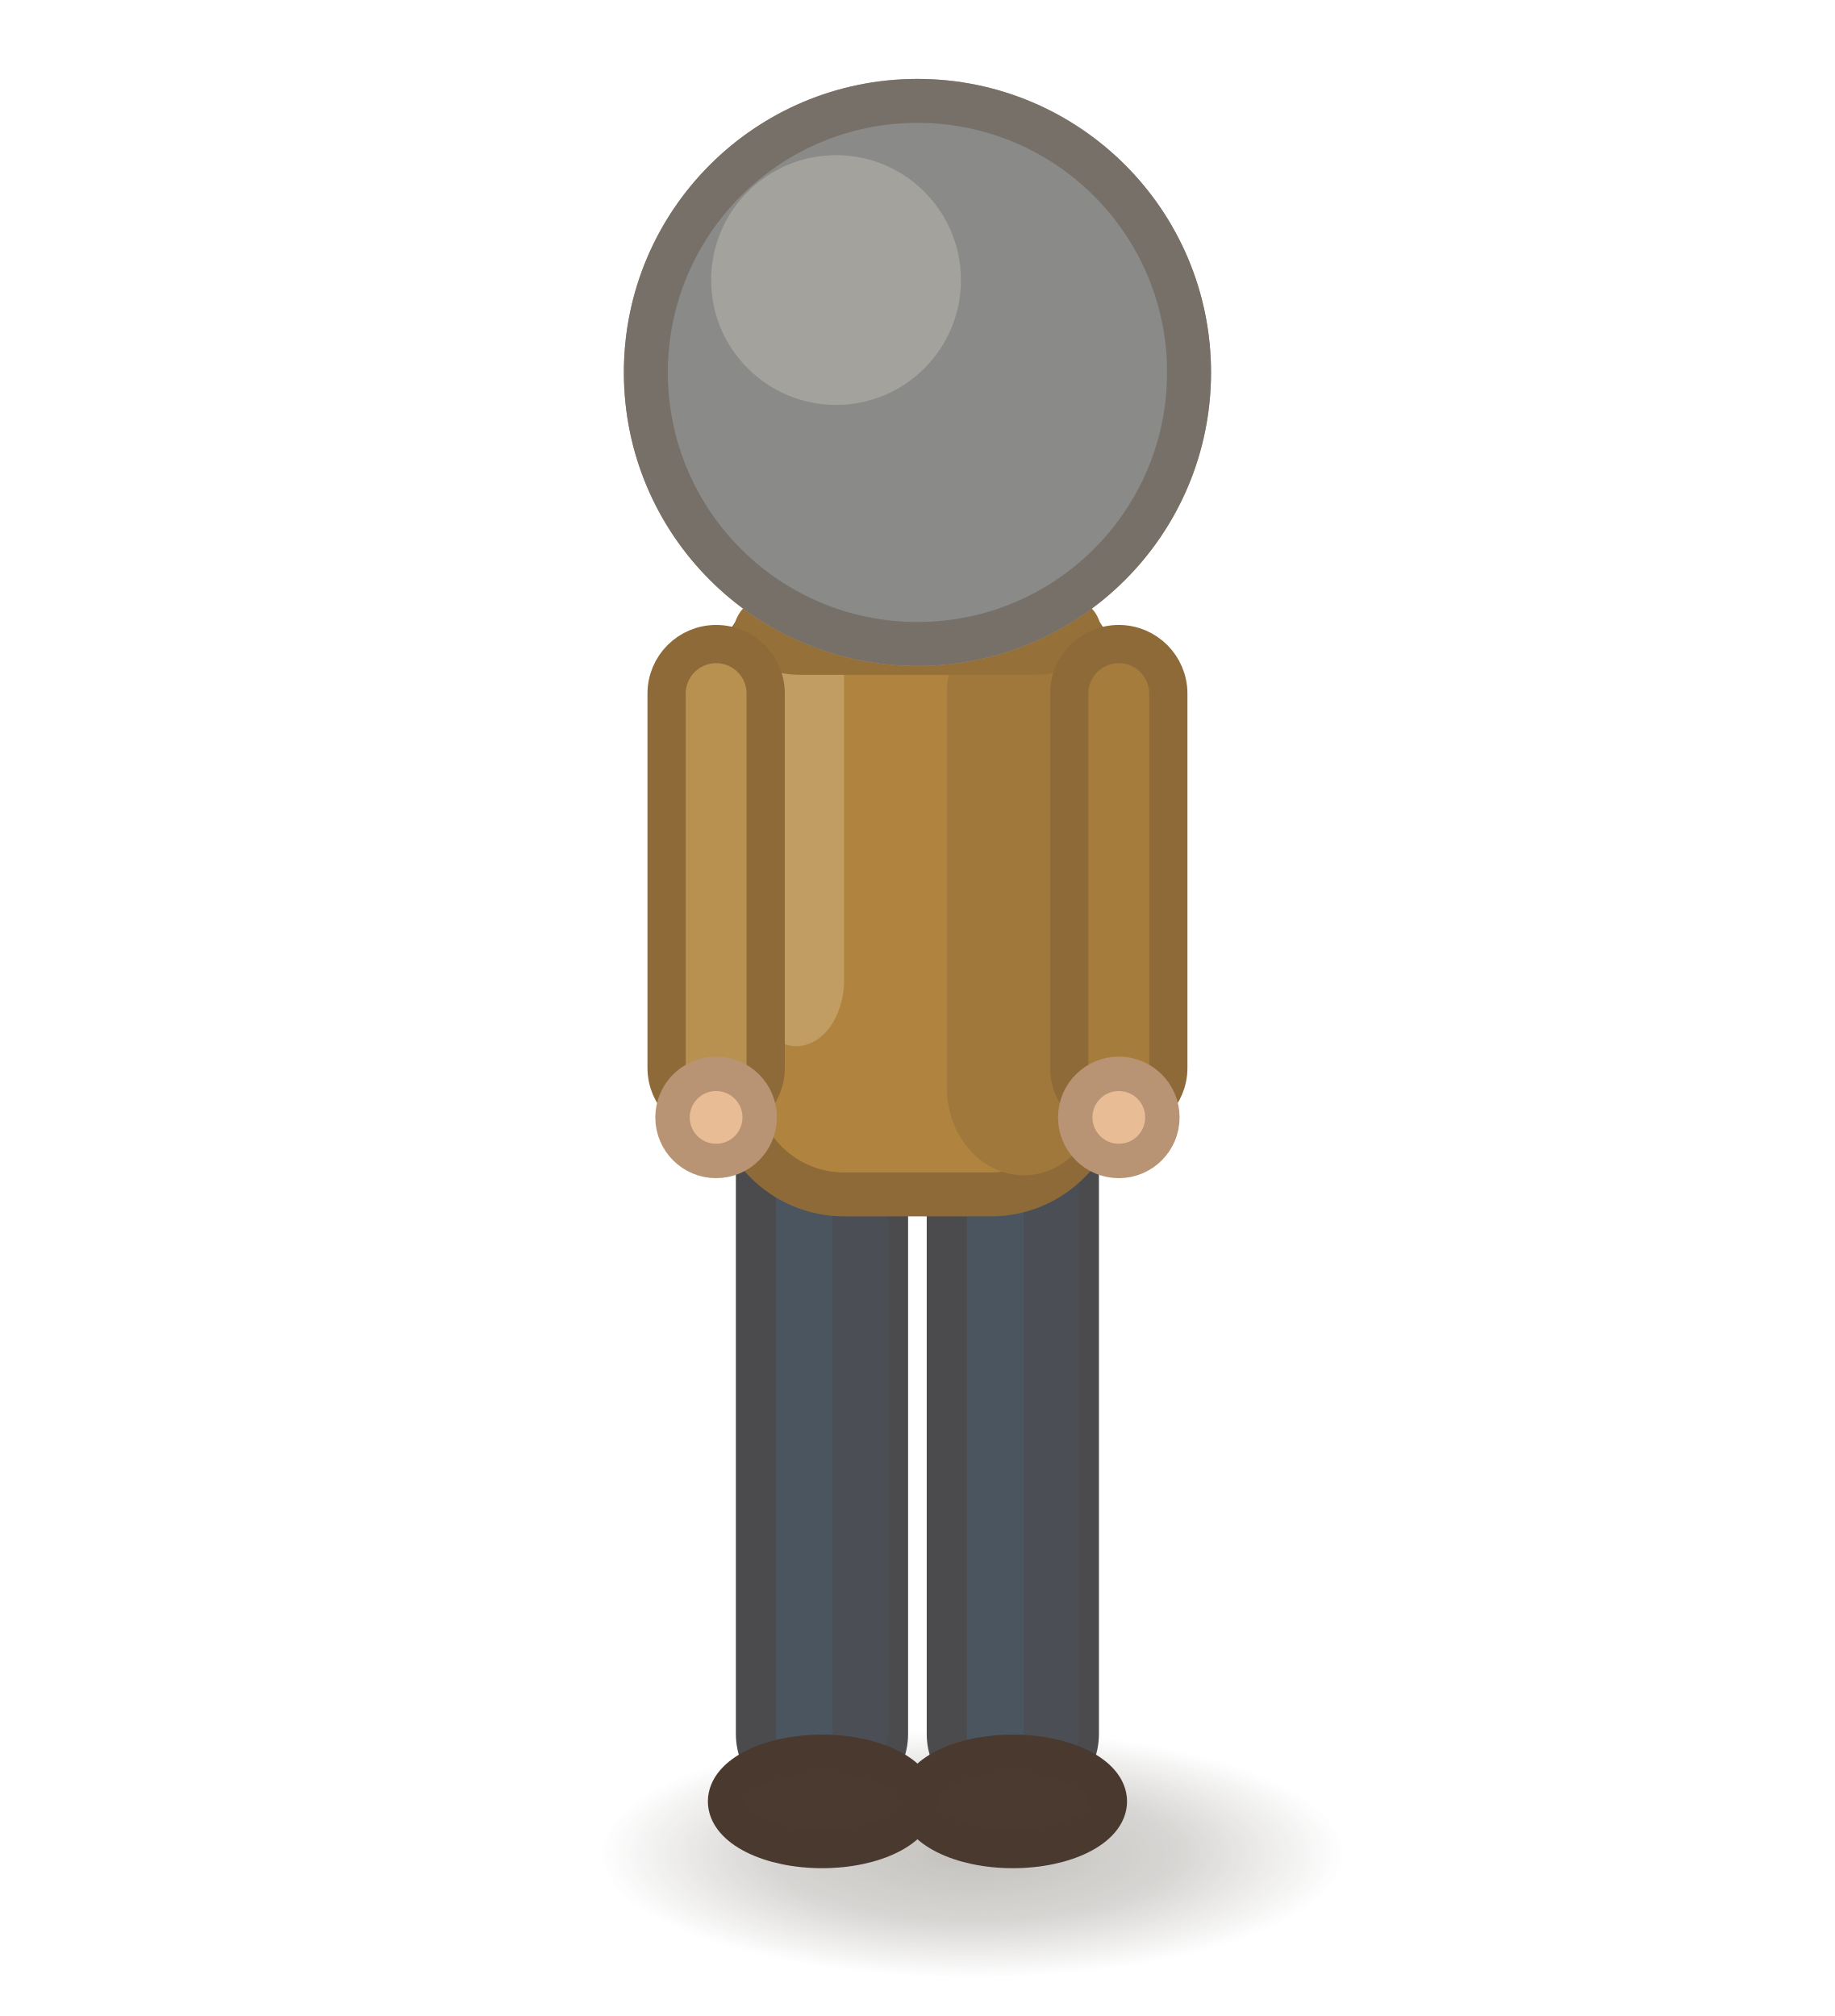
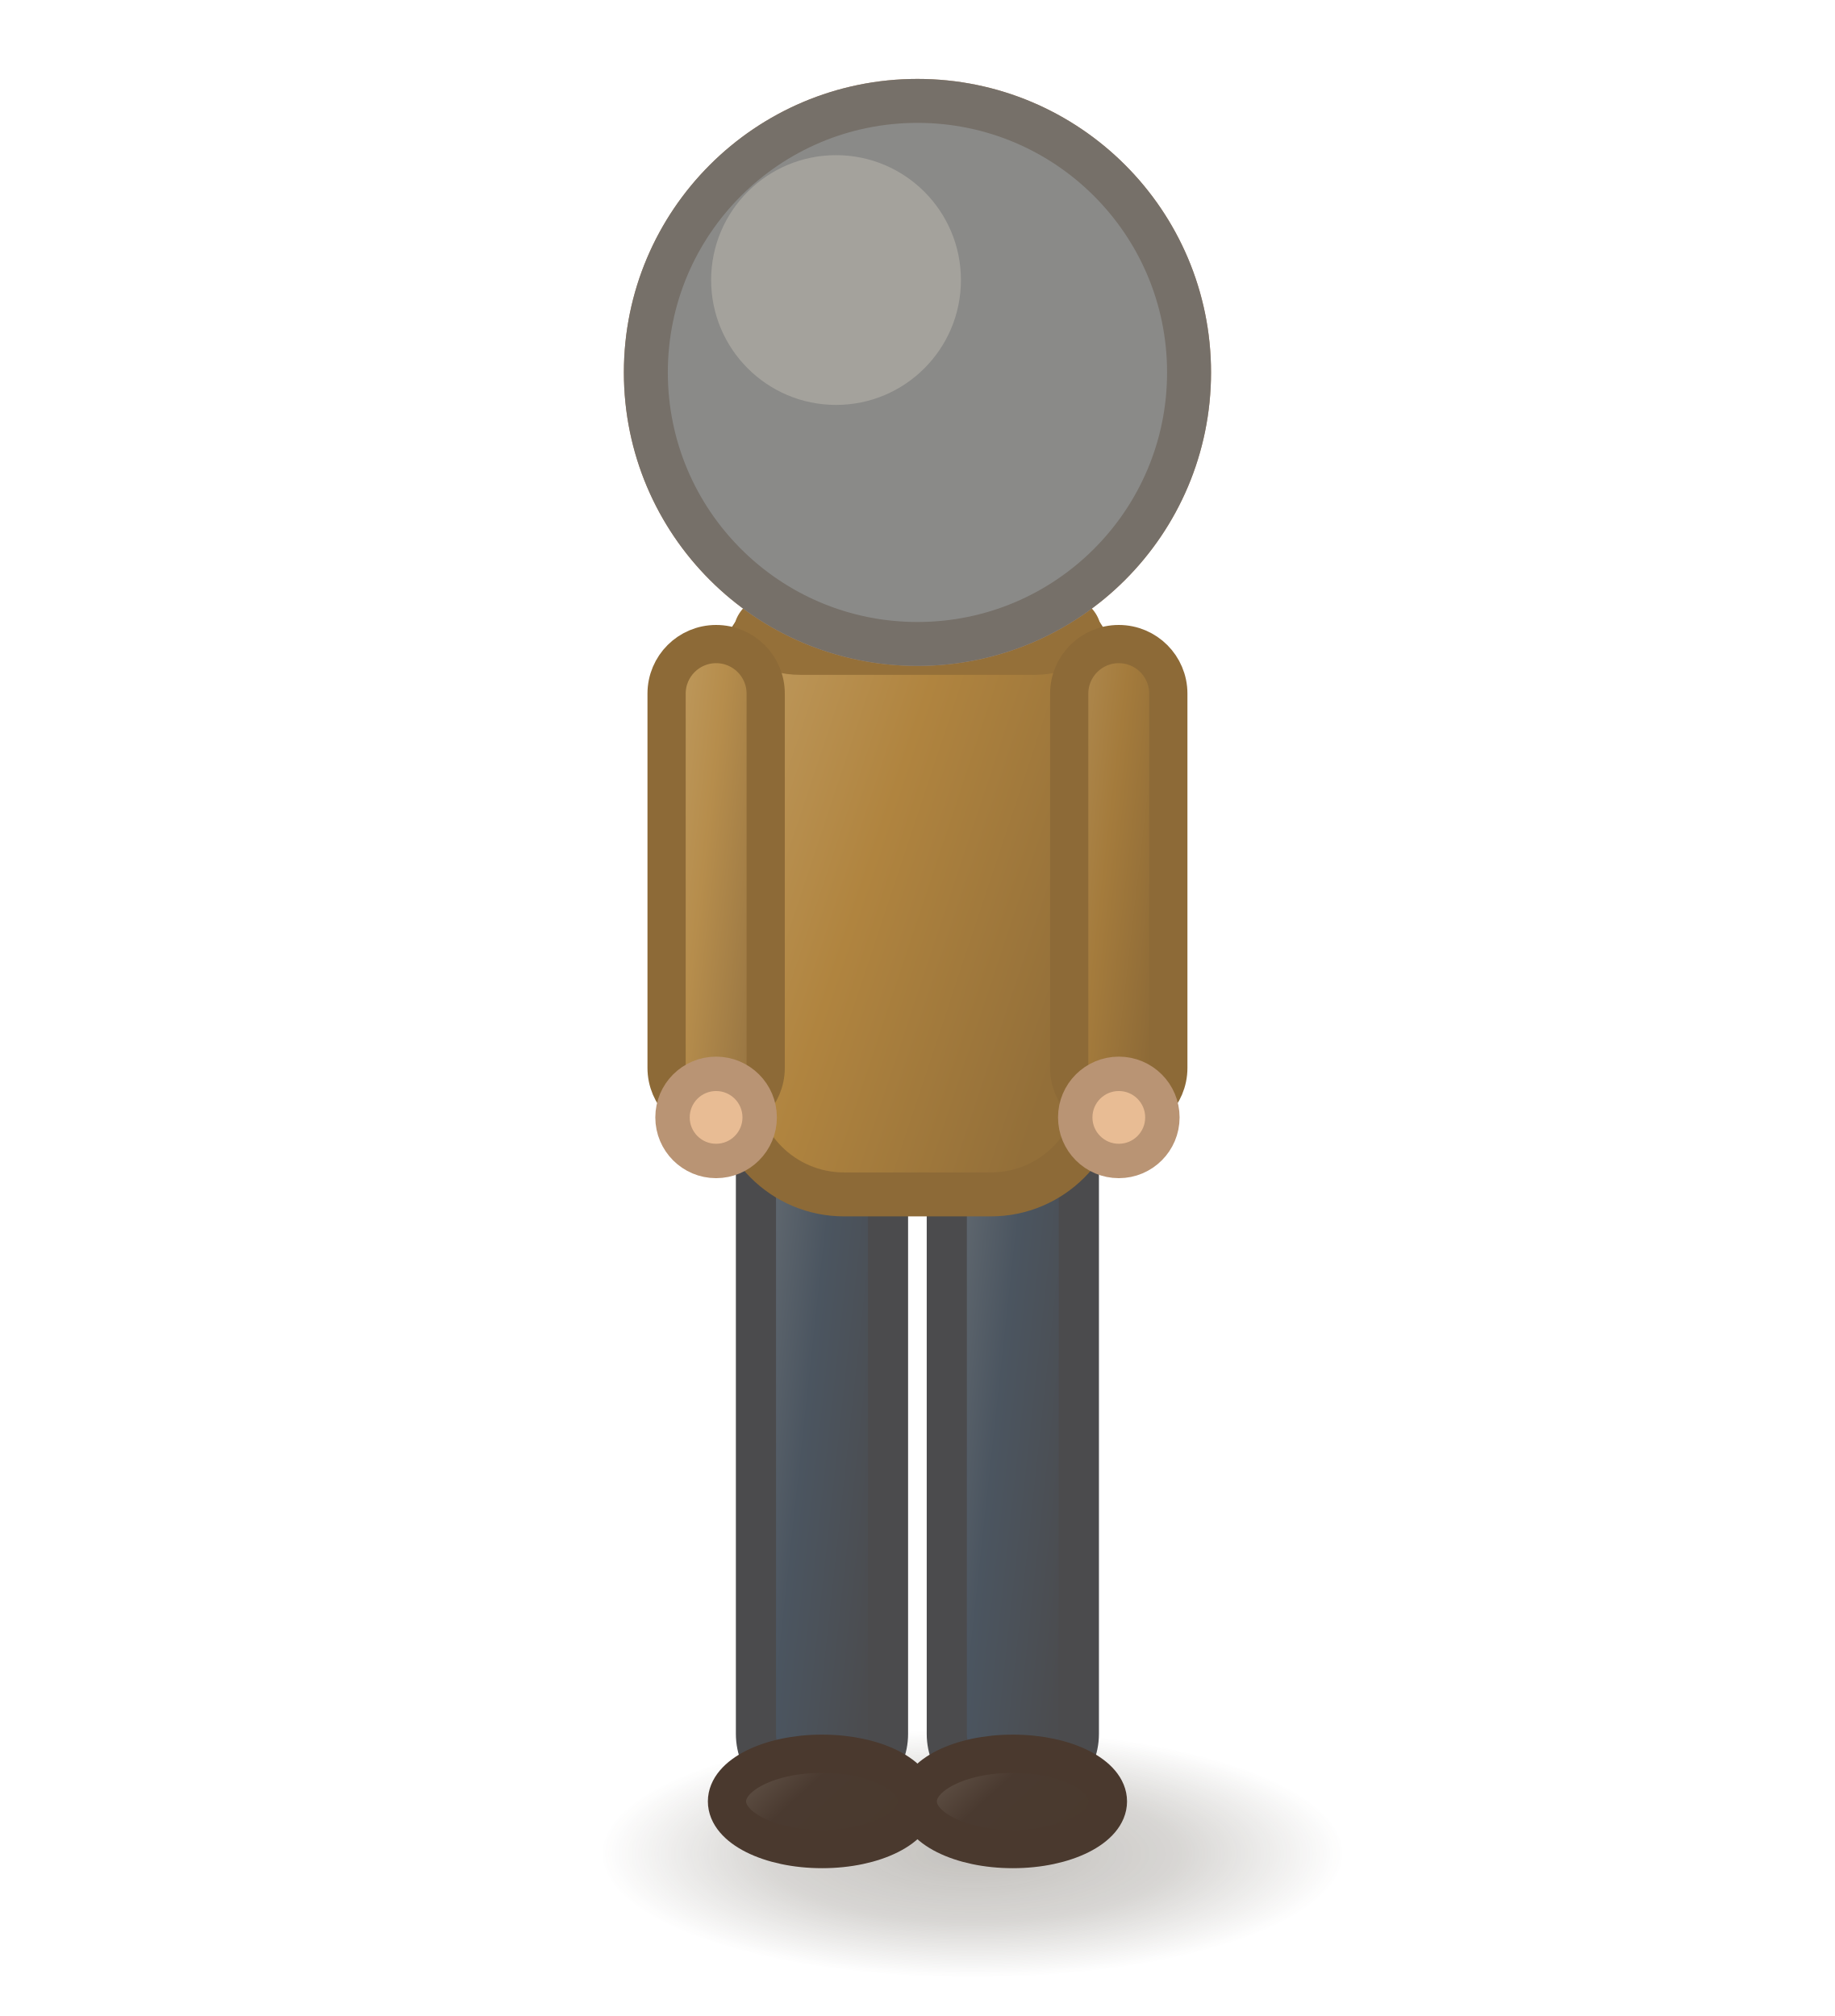
<svg xmlns="http://www.w3.org/2000/svg" width="192" height="211" viewBox="0 0 192 211">
  <defs>
-     <radialGradient id="r201" cx="0.5" cy="0.5" r="0.5">
+     <radialGradient id="r289" cx="0.5" cy="0.5" r="0.5">
      <stop offset="0" stop-color="#3A3226" stop-opacity="0.3" />
      <stop offset="0.55" stop-color="#3A3226" stop-opacity="0.2" />
      <stop offset="1" stop-color="#3A3226" stop-opacity="0" />
    </radialGradient>
+     <linearGradient id="l290" x1="0" y1="0" x2="1" y2="0.55">
+       <stop offset="0" stop-color="#686F75" />
+       <stop offset="0.48" stop-color="#4B5560" />
+       <stop offset="1" stop-color="#4B4C4F" />
+     </linearGradient>
+     <linearGradient id="l291" x1="0" y1="0" x2="1" y2="0.55">
+       <stop offset="0" stop-color="#686F75" />
+       <stop offset="0.48" stop-color="#4B5560" />
+       <stop offset="1" stop-color="#4B4C4F" />
+     </linearGradient>
+     <linearGradient id="l292" x1="0" y1="0" x2="1" y2="0.55">
+       <stop offset="0" stop-color="#6E6054" />
+       <stop offset="0.48" stop-color="#4A3A30" />
+       <stop offset="1" stop-color="#4A3A2E" />
+     </linearGradient>
+     <linearGradient id="l293" x1="0" y1="0" x2="1" y2="0.55">
+       <stop offset="0" stop-color="#6E6054" />
+       <stop offset="0.48" stop-color="#4A3A30" />
+       <stop offset="1" stop-color="#4A3A2E" />
+     </linearGradient>
+     <linearGradient id="l294" x1="0" y1="0" x2="1" y2="0.55">
+       <stop offset="0" stop-color="#C19D63" />
+       <stop offset="0.48" stop-color="#B0843F" />
+       <stop offset="1" stop-color="#936F39" />
+     </linearGradient>
+     <linearGradient id="l295" x1="0" y1="0" x2="1" y2="0.55">
+       <stop offset="0" stop-color="#C09C61" />
+       <stop offset="0.48" stop-color="#B68D4C" />
+       <stop offset="1" stop-color="#9A7743" />
+     </linearGradient>
+     <linearGradient id="l296" x1="0" y1="0" x2="1" y2="0.55">
+       <stop offset="0" stop-color="#B18C53" />
+       <stop offset="0.48" stop-color="#A47B3C" />
+       <stop offset="1" stop-color="#8D6A37" />
+     </linearGradient>
+     <radialGradient id="r297" cx="0.36" cy="0.32" r="0.74">
+       <stop offset="0" stop-color="#EDC9A5" />
+       <stop offset="0.55" stop-color="#E8BC94" />
+       <stop offset="1" stop-color="#C29C7A" />
+     </radialGradient>
  </defs>
-   <ellipse cx="101.76" cy="194" rx="38.69" ry="12.98" fill="url(#r201)" />
+   <ellipse cx="101.76" cy="194" rx="38.69" ry="12.98" fill="url(#r289)" />
  <g transform="translate(0,0)">
-     <rect x="79.1" y="117.01" width="13.82" height="70.27" rx="5.806" fill="#4B5560" stroke="#4B4B4D" stroke-width="4.2" />
-     <rect x="87.12" y="119.01" width="5.81" height="66.27" rx="4.147" fill="#4B4F55" />
-     <rect x="99.07" y="117.01" width="13.82" height="70.27" rx="5.806" fill="#4B5560" stroke="#4B4B4D" stroke-width="4.2" />
-     <rect x="107.09" y="119.01" width="5.81" height="66.27" rx="4.147" fill="#4B4F55" />
-     <ellipse cx="86.02" cy="188.54" rx="9.95" ry="4.99" fill="#4A3A30" stroke="#4A392E" stroke-width="4.0" />
-     <ellipse cx="105.98" cy="188.54" rx="9.95" ry="4.99" fill="#4A3A30" stroke="#4A392E" stroke-width="4.0" />
-     <rect x="76.8" y="61.41" width="38.4" height="63.6" rx="11.52" fill="#B0843F" stroke="#8D6A37" stroke-width="4.6" />
-     <rect x="99.07" y="63.41" width="16.13" height="59.6" rx="9.216" fill="#A0783B" />
-     <rect x="78.34" y="63.41" width="9.98" height="46.08" rx="6.912" fill="#C19D63" />
+     <rect x="79.1" y="117.01" width="13.82" height="70.27" rx="5.806" fill="url(#l290)" stroke="#4B4B4D" stroke-width="4.2" />
+     <rect x="99.07" y="117.01" width="13.82" height="70.27" rx="5.806" fill="url(#l291)" stroke="#4B4B4D" stroke-width="4.2" />
+     <ellipse cx="86.02" cy="188.54" rx="9.95" ry="4.99" fill="url(#l292)" stroke="#4A392E" stroke-width="4.0" />
+     <ellipse cx="105.98" cy="188.54" rx="9.95" ry="4.99" fill="url(#l293)" stroke="#4A392E" stroke-width="4.0" />
+     <rect x="76.8" y="61.41" width="38.4" height="63.6" rx="11.52" fill="url(#l294)" stroke="#8D6A37" stroke-width="4.6" />
    <rect x="76.8" y="61.41" width="38.4" height="9.22" rx="6.912" fill="#957039" />
-     <rect x="69.75" y="67.41" width="10.37" height="49.54" rx="5.184" fill="#B8904F" stroke="#8D6A37" stroke-width="4.0" />
+     <rect x="69.75" y="67.41" width="10.37" height="49.54" rx="5.184" fill="url(#l295)" stroke="#8D6A37" stroke-width="4.0" />
    <circle cx="74.93" cy="116.95" r="4.56" fill="#E8BC94" stroke="#B99474" stroke-width="3.6" />
-     <rect x="111.88" y="67.41" width="10.37" height="49.54" rx="5.184" fill="#A67C3D" stroke="#8D6A37" stroke-width="4.0" />
+     <rect x="111.88" y="67.41" width="10.37" height="49.54" rx="5.184" fill="url(#l296)" stroke="#8D6A37" stroke-width="4.0" />
    <circle cx="117.07" cy="116.95" r="4.56" fill="#E8BC94" stroke="#B99474" stroke-width="3.6" />
-     <circle cx="96" cy="38.98" r="28.42" fill="#E8BC94" stroke="#B99474" stroke-width="4.6" />
-     <path d="M 104.52 13.4 A 28.42 28.42 0 0 0 104.52 65.69 Z" fill="#D3AB86" />
+     <circle cx="96" cy="38.98" r="28.42" fill="url(#r297)" stroke="#B99474" stroke-width="4.6" />
    <circle cx="96" cy="38.98" r="28.42" fill="#8A8A88" stroke="#767069" stroke-width="4.6" />
    <circle cx="87.48" cy="29.31" r="13.07" fill="#A4A29C" />
  </g>
</svg>
